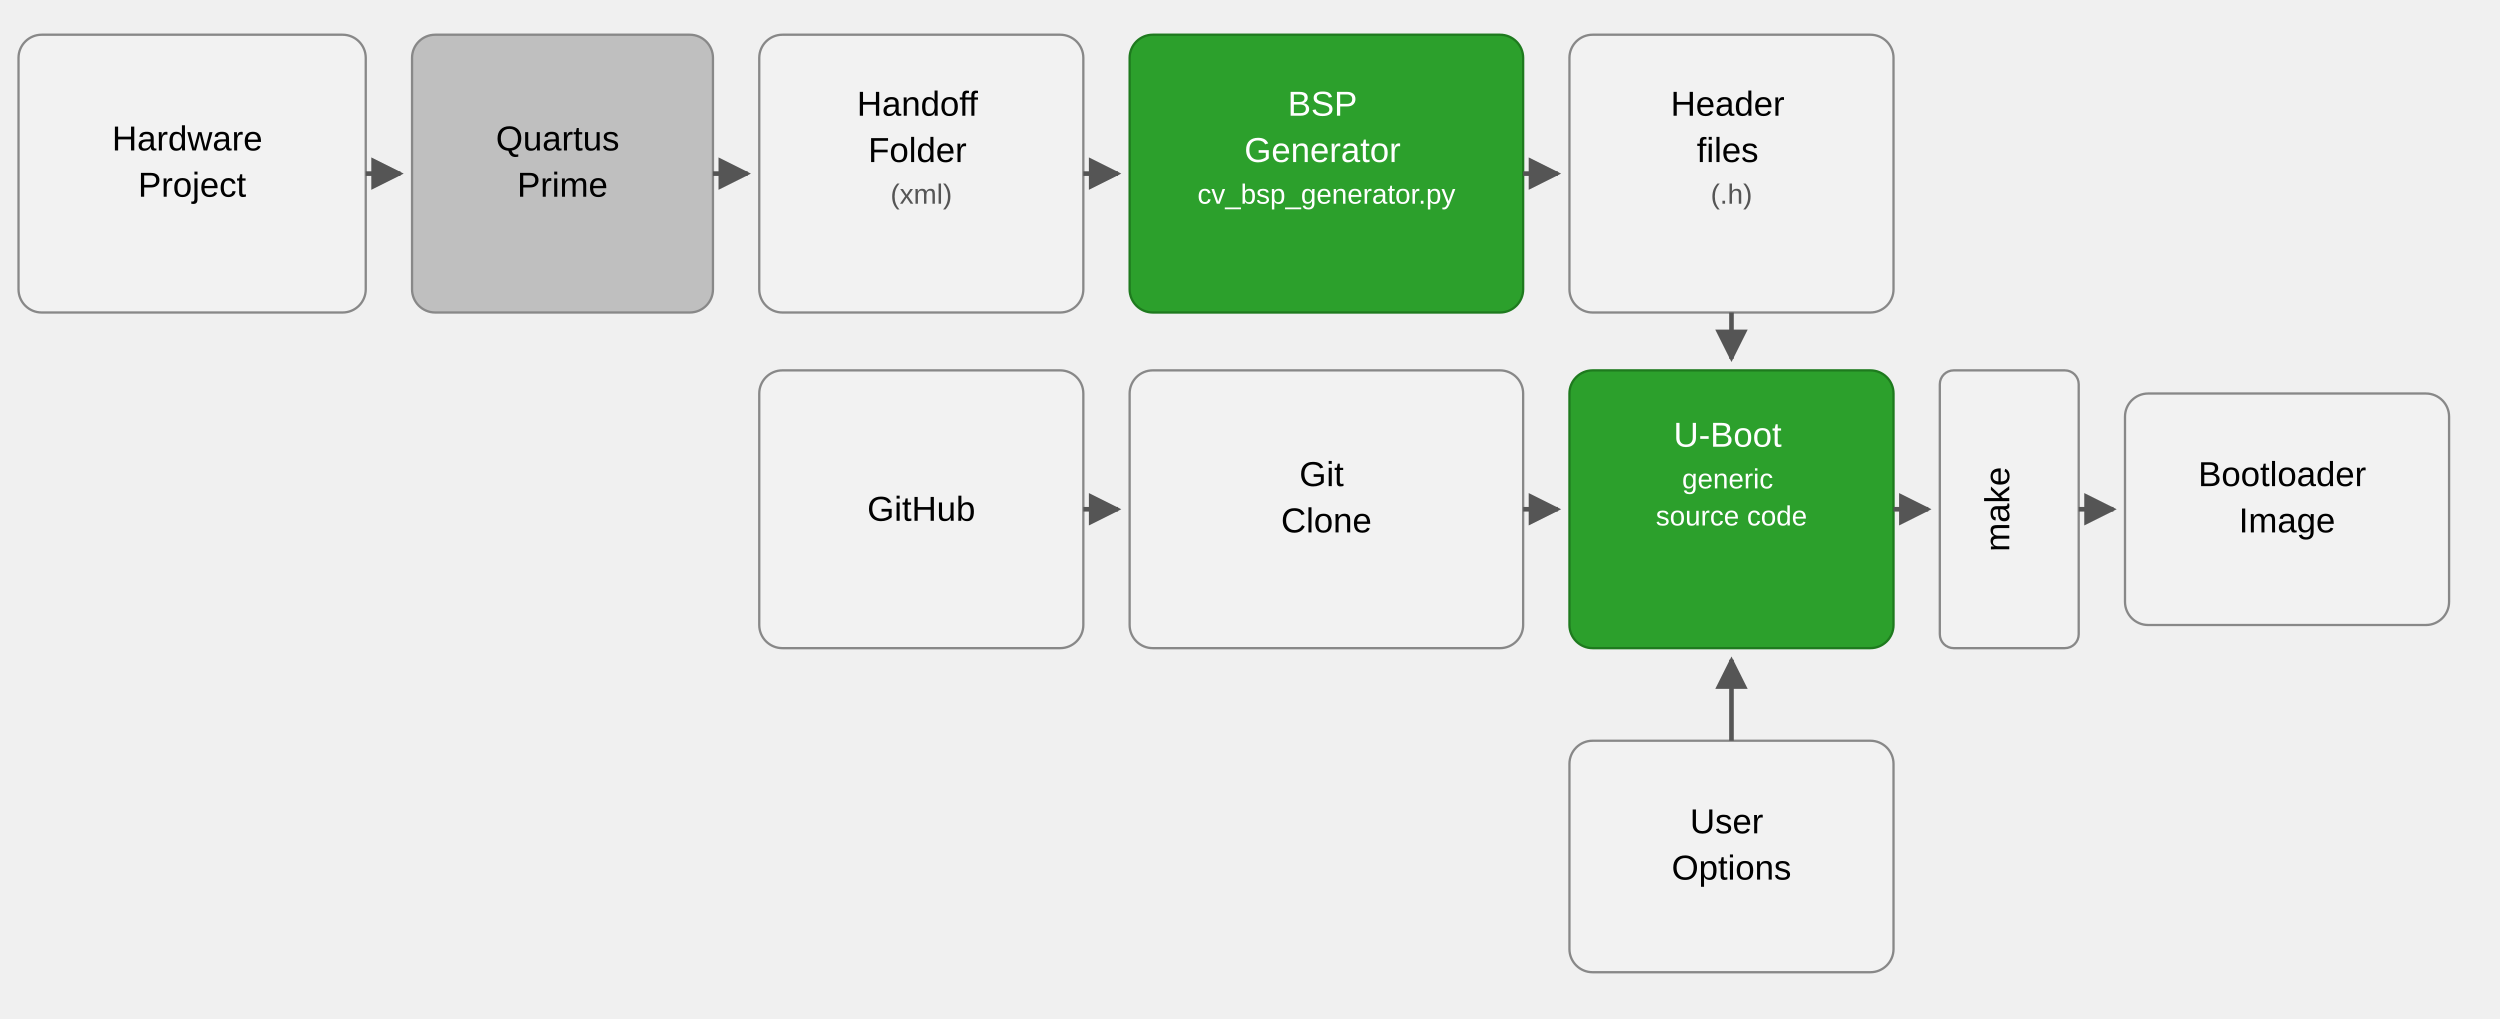
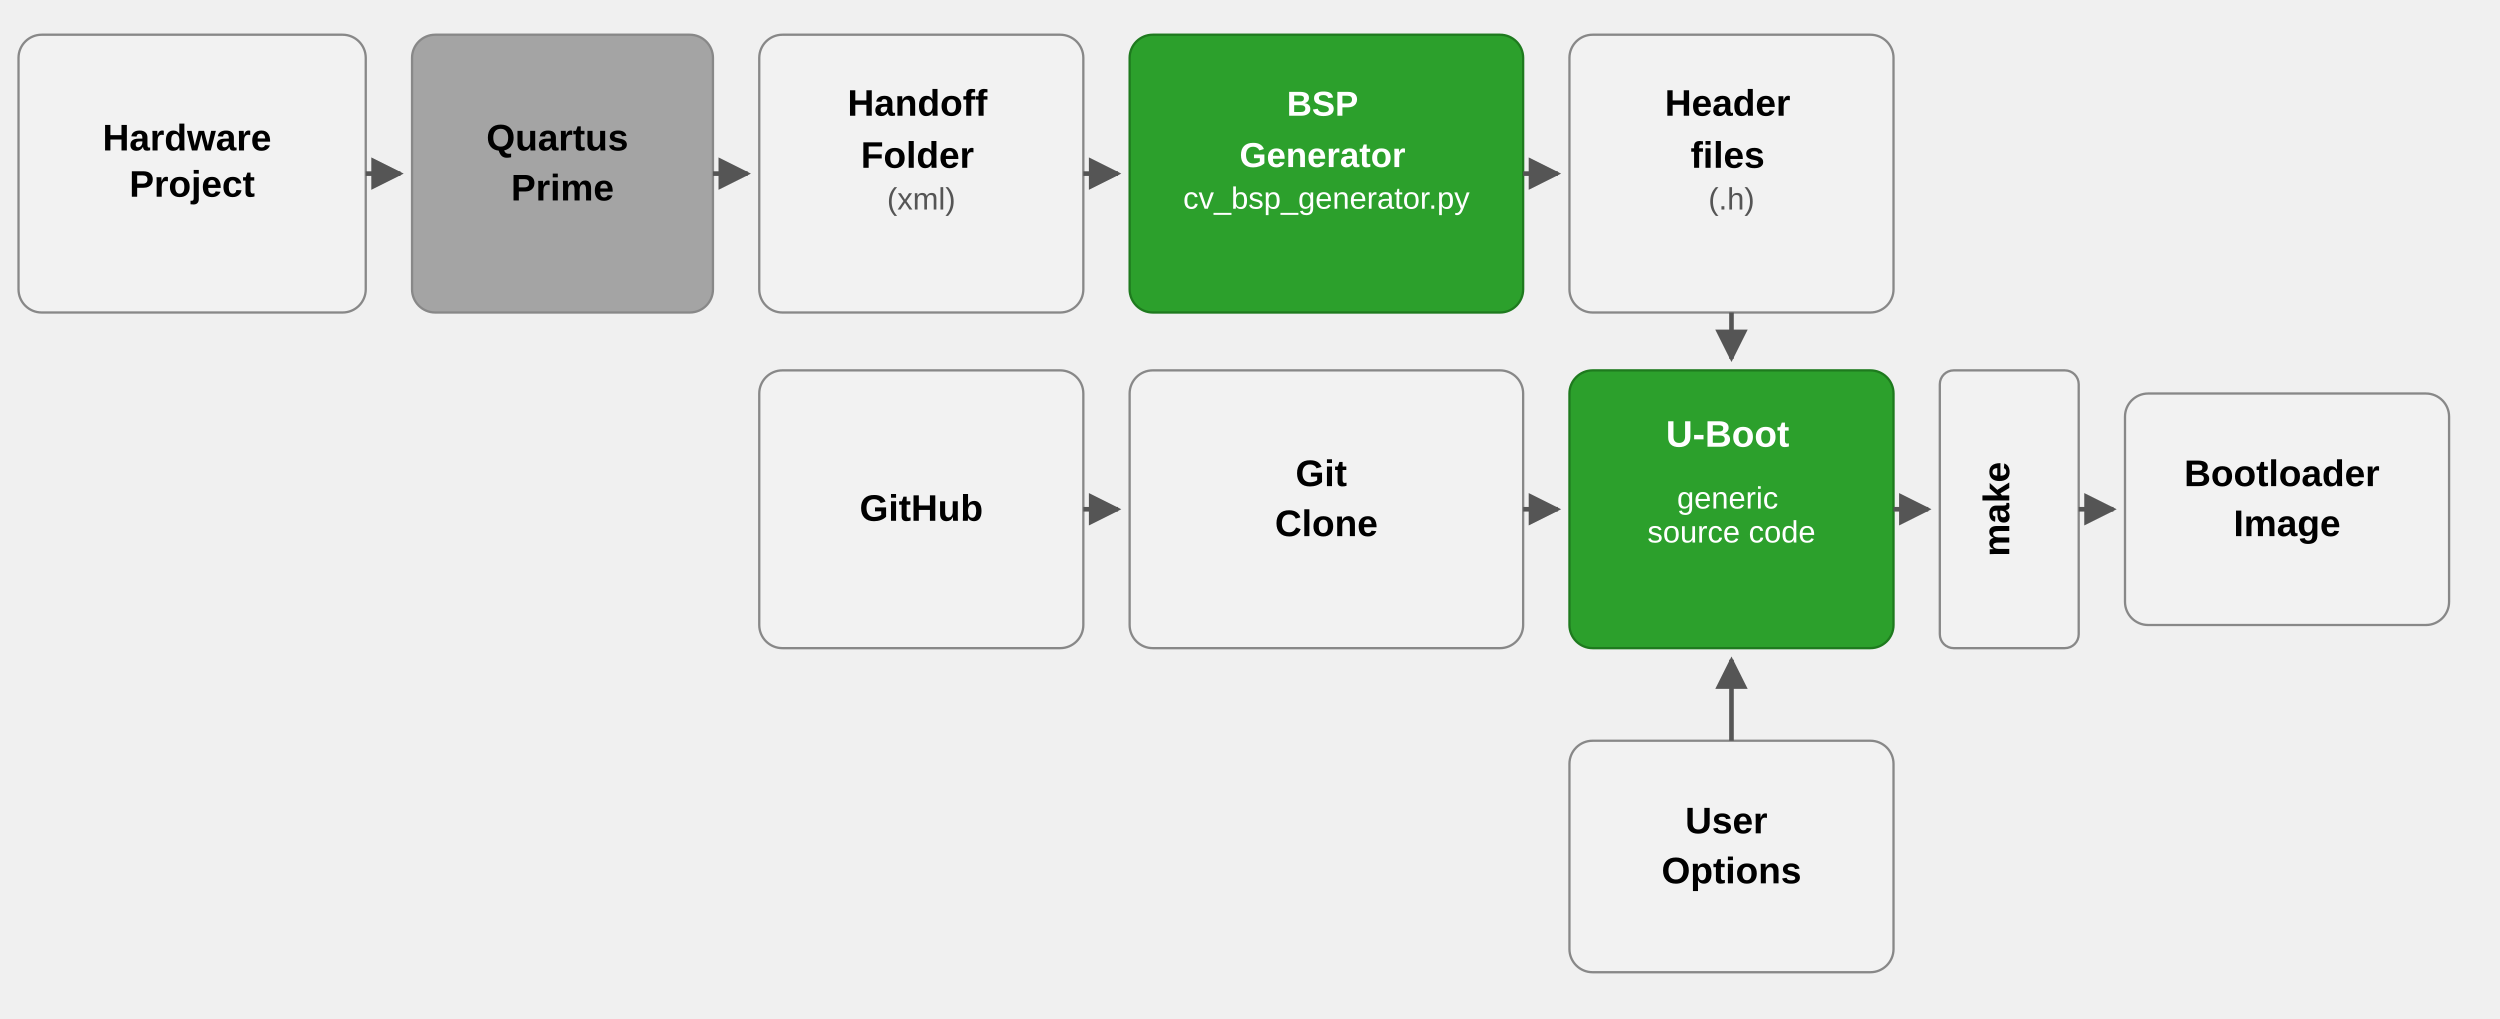
- <svg xmlns="http://www.w3.org/2000/svg" viewBox="0 0 1080 440" font-family="Segoe UI, Arial, sans-serif">
-   <defs>
+ <svg xmlns="http://www.w3.org/2000/svg" viewBox="0 0 1080 440" font-family="Segoe UI, Arial, sans-serif" version="1.1" id="svg119">
+   <defs id="defs5">
    <marker id="arrow" viewBox="0 0 10 10" refX="9" refY="5" markerWidth="7" markerHeight="7" orient="auto-start-reverse">
-       <path d="M 0 0 L 10 5 L 0 10 z" fill="#555" />
+       <path d="M 0 0 L 10 5 L 0 10 z" fill="#555" id="path2" />
    </marker>
  </defs>
-   <g text-anchor="middle">
-     <rect x="8" y="15" width="150" height="120" rx="10" fill="#f2f2f2" stroke="#888" />
-     <text x="83" y="65" font-size="15">
-       <tspan x="83" dy="0">Hardware</tspan>
-       <tspan x="83" dy="20">Project</tspan>
+   <g text-anchor="middle" id="g95">
+     <rect x="8" y="15" width="150" height="120" rx="10" fill="#f2f2f2" stroke="#888" id="rect7" />
+     <text x="83" y="65" font-size="15" id="text13" style="font-size:16px">
+       <tspan id="tspan4859" x="83" y="65">
+         <tspan x="83" dy="0 0 0 0 0 0 0 0" id="tspan9" style="font-style:normal;font-variant:normal;font-weight:bold;font-stretch:normal;font-size:16px;font-family:'Segoe UI', Arial, sans-serif;-inkscape-font-specification:'Segoe UI, Arial, sans-serif Bold'">Hardware</tspan>
+       </tspan>
+       <tspan id="tspan4861" x="83" y="85">
+         <tspan x="83" style="font-style:normal;font-variant:normal;font-weight:bold;font-stretch:normal;font-size:16px;font-family:'Segoe UI', Arial, sans-serif;-inkscape-font-specification:'Segoe UI, Arial, sans-serif Bold'" id="tspan4863">Project</tspan>
+       </tspan>
    </text>
-     <rect x="178" y="15" width="130" height="120" rx="10" fill="#bfbfbf" stroke="#888" />
-     <text x="243" y="65" font-size="15">
-       <tspan x="243" dy="0">Quartus</tspan>
-       <tspan x="243" dy="20">Prime</tspan>
+     <rect x="178" y="15" width="130" height="120" rx="10" fill="#bfbfbf" stroke="#888" id="rect15" style="fill:#a4a4a4;fill-opacity:1" />
+     <text x="243" y="65" font-size="15" id="text21" style="font-size:16px;line-height:0.1">
+       <tspan id="tspan8406" x="243" y="65">
+         <tspan x="243" id="tspan17" style="font-style:normal;font-variant:normal;font-weight:bold;font-stretch:normal;font-size:16px;font-family:'Segoe UI', Arial, sans-serif;-inkscape-font-specification:'Segoe UI, Arial, sans-serif Bold'">Quartus</tspan>
+       </tspan>
+       <tspan id="tspan8408" x="243" y="66.6">
+         <tspan x="243" dy="20" style="font-style:normal;font-variant:normal;font-weight:bold;font-stretch:normal;font-size:16px;font-family:'Segoe UI', Arial, sans-serif;-inkscape-font-specification:'Segoe UI, Arial, sans-serif Bold'" id="tspan8410">Prime</tspan>
+       </tspan>
    </text>
-     <rect x="328" y="15" width="140" height="120" rx="10" fill="#f2f2f2" stroke="#888" />
-     <text x="398" y="50">
-       <tspan x="398" dy="0" font-size="15">Handoff</tspan>
-       <tspan x="398" dy="20" font-size="15">Folder</tspan>
-       <tspan x="398" dy="18" font-size="12" fill="#555">(xml)</tspan>
+     <rect x="328" y="15" width="140" height="120" rx="10" fill="#f2f2f2" stroke="#888888" id="rect23" />
+     <text x="398" y="50" id="text31" style="line-height:0">
+       <tspan id="tspan16442" x="398" y="50" style="line-height:0.1">
+         <tspan x="398" font-size="15" id="tspan25" style="font-style:normal;font-variant:normal;font-weight:bold;font-stretch:normal;font-size:16px;line-height:0.1;font-family:'Segoe UI', Arial, sans-serif;-inkscape-font-specification:'Segoe UI, Arial, sans-serif Bold'">Handoff</tspan>
+       </tspan>
+       <tspan id="tspan16444" x="398" y="52.503" style="line-height:0.1">
+         <tspan x="398" dy="20" font-size="15" style="font-style:normal;font-variant:normal;font-weight:bold;font-stretch:normal;font-size:16px;line-height:0.1;font-family:'Segoe UI', Arial, sans-serif;-inkscape-font-specification:'Segoe UI, Arial, sans-serif Bold'" id="tspan16446">Folder</tspan>
+         <tspan x="398" dy="18" font-size="12px" fill="#555555" id="tspan29" style="font-size:13.333px;line-height:0.1">(xml)</tspan>
+       </tspan>
    </text>
-     <rect x="488" y="15" width="170" height="120" rx="10" fill="#2ca02c" stroke="#1e7a1e" />
-     <text x="573" y="50" fill="#fff">
-       <tspan x="573" dy="0" font-size="15">BSP</tspan>
-       <tspan x="573" dy="20" font-size="15">Generator</tspan>
-       <tspan x="573" dy="18" font-size="12">cv_bsp_generator.py</tspan>
+     <rect x="488" y="15" width="170" height="120" rx="10" fill="#2ca02c" stroke="#1e7a1e" id="rect33" />
+     <text x="573" y="50" fill="#ffffff" id="text41" style="line-height:0">
+       <tspan id="tspan30233" x="573" y="50" style="line-height:0.1">
+         <tspan x="573" font-size="15px" id="tspan35" style="font-style:normal;font-variant:normal;font-weight:bold;font-stretch:normal;line-height:0.1;font-family:'Segoe UI', Arial, sans-serif;-inkscape-font-specification:'Segoe UI, Arial, sans-serif Bold'">BSP</tspan>
+       </tspan>
+       <tspan id="tspan30235" x="573" y="52.177" style="line-height:0.1">
+         <tspan x="573" dy="20" font-size="15px" style="font-style:normal;font-variant:normal;font-weight:bold;font-stretch:normal;line-height:0.1;font-family:'Segoe UI', Arial, sans-serif;-inkscape-font-specification:'Segoe UI, Arial, sans-serif Bold'" id="tspan30237">Generator</tspan>
+         <tspan x="573" dy="18" font-size="12px" id="tspan39" style="font-size:13.333px;line-height:0.1">cv_bsp_generator.py</tspan>
+       </tspan>
    </text>
-     <rect x="678" y="15" width="140" height="120" rx="10" fill="#f2f2f2" stroke="#888" />
-     <text x="748" y="50">
-       <tspan x="748" dy="0" font-size="15">Header</tspan>
-       <tspan x="748" dy="20" font-size="15">files</tspan>
-       <tspan x="748" dy="18" font-size="12" fill="#555">(.h)</tspan>
+     <rect x="678" y="15" width="140" height="120" rx="10" fill="#f2f2f2" stroke="#888" id="rect43" />
+     <text x="748" y="50" id="text51" style="line-height:0">
+       <tspan id="tspan47368" x="748" y="50" style="line-height:0.1">
+         <tspan x="748" font-size="15" id="tspan45" style="font-style:normal;font-variant:normal;font-weight:bold;font-stretch:normal;font-size:16px;line-height:0.1;font-family:'Segoe UI', Arial, sans-serif;-inkscape-font-specification:'Segoe UI, Arial, sans-serif Bold'">Header</tspan>
+       </tspan>
+       <tspan id="tspan47370" x="748" y="52.503" style="line-height:0.1">
+         <tspan x="748" dy="20" font-size="15" style="font-style:normal;font-variant:normal;font-weight:bold;font-stretch:normal;font-size:16px;line-height:0.1;font-family:'Segoe UI', Arial, sans-serif;-inkscape-font-specification:'Segoe UI, Arial, sans-serif Bold'" id="tspan47372">files</tspan>
+         <tspan x="748" dy="18" font-size="12px" fill="#555555" id="tspan49" style="font-size:13.333px;line-height:0.1">(.h)</tspan>
+       </tspan>
    </text>
-     <rect x="328" y="160" width="140" height="120" rx="10" fill="#f2f2f2" stroke="#888" />
-     <text x="398" y="225" font-size="15">GitHub</text>
-     <rect x="488" y="160" width="170" height="120" rx="10" fill="#f2f2f2" stroke="#888" />
-     <text x="573" y="210" font-size="15">
-       <tspan x="573" dy="0">Git</tspan>
-       <tspan x="573" dy="20">Clone</tspan>
+     <rect x="328" y="160" width="140" height="120" rx="10" fill="#f2f2f2" stroke="#888" id="rect53" />
+     <text x="398" y="225" font-size="15" id="text55" style="font-size:16px">
+       <tspan style="font-style:normal;font-variant:normal;font-weight:bold;font-stretch:normal;font-family:'Segoe UI', Arial, sans-serif;-inkscape-font-specification:'Segoe UI, Arial, sans-serif Bold'" id="tspan51919">GitHub</tspan>
    </text>
-     <rect x="678" y="160" width="140" height="120" rx="10" fill="#2ca02c" stroke="#1e7a1e" />
-     <text x="748" y="193" fill="#fff">
-       <tspan x="748" dy="0" font-size="15">U-Boot</tspan>
-       <tspan x="748" dy="18" font-size="12">generic</tspan>
-       <tspan x="748" dy="16" font-size="12">source code</tspan>
+     <rect x="488" y="160" width="170" height="120" rx="10" fill="#f2f2f2" stroke="#888" id="rect57" />
+     <text x="573" y="210" font-size="15px" id="text63" style="font-size:16px;line-height:0.1">
+       <tspan id="tspan55960" x="573" y="210">
+         <tspan x="573" id="tspan59" style="font-style:normal;font-variant:normal;font-weight:bold;font-stretch:normal;font-size:16px;font-family:'Segoe UI', Arial, sans-serif;-inkscape-font-specification:'Segoe UI, Arial, sans-serif Bold'">Git</tspan>
+       </tspan>
+       <tspan id="tspan55962" x="573" y="211.6">
+         <tspan x="573" dy="20" style="font-style:normal;font-variant:normal;font-weight:bold;font-stretch:normal;font-size:16px;font-family:'Segoe UI', Arial, sans-serif;-inkscape-font-specification:'Segoe UI, Arial, sans-serif Bold'" id="tspan55964">Clone</tspan>
+       </tspan>
    </text>
-     <rect x="838" y="160" width="60" height="120" rx="6" fill="#f2f2f2" stroke="#888" />
-     <text x="868" y="220" font-size="15" transform="rotate(-90 868 220)">make</text>
-     <rect x="918" y="170" width="140" height="100" rx="10" fill="#f2f2f2" stroke="#888" />
-     <text x="988" y="210" font-size="15">
-       <tspan x="988" dy="0">Bootloader</tspan>
-       <tspan x="988" dy="20">Image</tspan>
+     <rect x="678" y="160" width="140" height="120" rx="10" fill="#2ca02c" stroke="#1e7a1e" id="rect65" />
+     <text x="748" y="193" fill="#ffffff" id="text73" style="line-height:0">
+       <tspan style="font-style:normal;font-variant:normal;font-weight:bold;font-stretch:normal;font-size:16px;line-height:0.1;font-family:'Segoe UI', Arial, sans-serif;-inkscape-font-specification:'Segoe UI, Arial, sans-serif Bold'" id="tspan75891">U-Boot</tspan>
+       <tspan id="tspan61857" x="748" y="201.701" style="font-size:13.333px;line-height:1.25">
+         <tspan x="748" dy="18" font-size="12px" id="tspan61859" style="font-size:13.333px">generic</tspan>
+       </tspan>
+       <tspan x="748" y="218.368" style="font-size:13.333px;line-height:1.25" id="tspan69052">
+         <tspan x="748" dy="16" font-size="12px" style="font-size:13.333px" id="tspan69054">source code</tspan>
+       </tspan>
    </text>
-     <rect x="678" y="320" width="140" height="100" rx="10" fill="#f2f2f2" stroke="#888" />
-     <text x="748" y="360" font-size="15">
-       <tspan x="748" dy="0">User</tspan>
-       <tspan x="748" dy="20">Options</tspan>
+     <rect x="838" y="160" width="60" height="120" rx="6" fill="#f2f2f2" stroke="#888" id="rect75" />
+     <text x="868" y="220" font-size="15" transform="rotate(-90,868,220)" id="text77" style="font-size:16px">
+       <tspan style="font-style:normal;font-variant:normal;font-weight:bold;font-stretch:normal;font-family:'Segoe UI', Arial, sans-serif;-inkscape-font-specification:'Segoe UI, Arial, sans-serif Bold'" id="tspan78097">make</tspan>
+     </text>
+     <rect x="918" y="170" width="140" height="100" rx="10" fill="#f2f2f2" stroke="#888" id="rect79" />
+     <text x="988" y="210" font-size="15" id="text85" style="font-size:16px;line-height:0.1">
+       <tspan id="tspan82358" x="988" y="210">
+         <tspan x="988" id="tspan81" style="font-style:normal;font-variant:normal;font-weight:bold;font-stretch:normal;font-size:16px;font-family:'Segoe UI', Arial, sans-serif;-inkscape-font-specification:'Segoe UI, Arial, sans-serif Bold'">Bootloader</tspan>
+       </tspan>
+       <tspan id="tspan82360" x="988" y="211.6">
+         <tspan x="988" dy="20" style="font-style:normal;font-variant:normal;font-weight:bold;font-stretch:normal;font-size:16px;font-family:'Segoe UI', Arial, sans-serif;-inkscape-font-specification:'Segoe UI, Arial, sans-serif Bold'" id="tspan82362">Image</tspan>
+       </tspan>
+     </text>
+     <rect x="678" y="320" width="140" height="100" rx="10" fill="#f2f2f2" stroke="#888" id="rect87" />
+     <text x="748" y="360" font-size="15" id="text93" style="font-size:16px;line-height:0.1">
+       <tspan id="tspan87063" x="748" y="360">
+         <tspan x="748" id="tspan89" style="font-style:normal;font-variant:normal;font-weight:bold;font-stretch:normal;font-size:16px;font-family:'Segoe UI', Arial, sans-serif;-inkscape-font-specification:'Segoe UI, Arial, sans-serif Bold'">User</tspan>
+       </tspan>
+       <tspan id="tspan87065" x="748" y="361.6">
+         <tspan x="748" dy="20" style="font-style:normal;font-variant:normal;font-weight:bold;font-stretch:normal;font-size:16px;font-family:'Segoe UI', Arial, sans-serif;-inkscape-font-specification:'Segoe UI, Arial, sans-serif Bold'" id="tspan87067">Options</tspan>
+       </tspan>
    </text>
  </g>
-   <g stroke="#555" stroke-width="2" fill="none" marker-end="url(#arrow)">
-     <line x1="158" y1="75" x2="173" y2="75" />
-     <line x1="308" y1="75" x2="323" y2="75" />
-     <line x1="468" y1="75" x2="483" y2="75" />
-     <line x1="658" y1="75" x2="673" y2="75" />
-     <line x1="748" y1="135" x2="748" y2="155" />
-     <line x1="468" y1="220" x2="483" y2="220" />
-     <line x1="658" y1="220" x2="673" y2="220" />
-     <line x1="748" y1="320" x2="748" y2="285" />
-     <line x1="818" y1="220" x2="833" y2="220" />
-     <line x1="898" y1="220" x2="913" y2="220" />
+   <g stroke="#555" stroke-width="2" fill="none" marker-end="url(#arrow)" id="g117">
+     <line x1="158" y1="75" x2="173" y2="75" id="line97" />
+     <line x1="308" y1="75" x2="323" y2="75" id="line99" />
+     <line x1="468" y1="75" x2="483" y2="75" id="line101" />
+     <line x1="658" y1="75" x2="673" y2="75" id="line103" />
+     <line x1="748" y1="135" x2="748" y2="155" id="line105" />
+     <line x1="468" y1="220" x2="483" y2="220" id="line107" />
+     <line x1="658" y1="220" x2="673" y2="220" id="line109" />
+     <line x1="748" y1="320" x2="748" y2="285" id="line111" />
+     <line x1="818" y1="220" x2="833" y2="220" id="line113" />
+     <line x1="898" y1="220" x2="913" y2="220" id="line115" />
  </g>
</svg>
